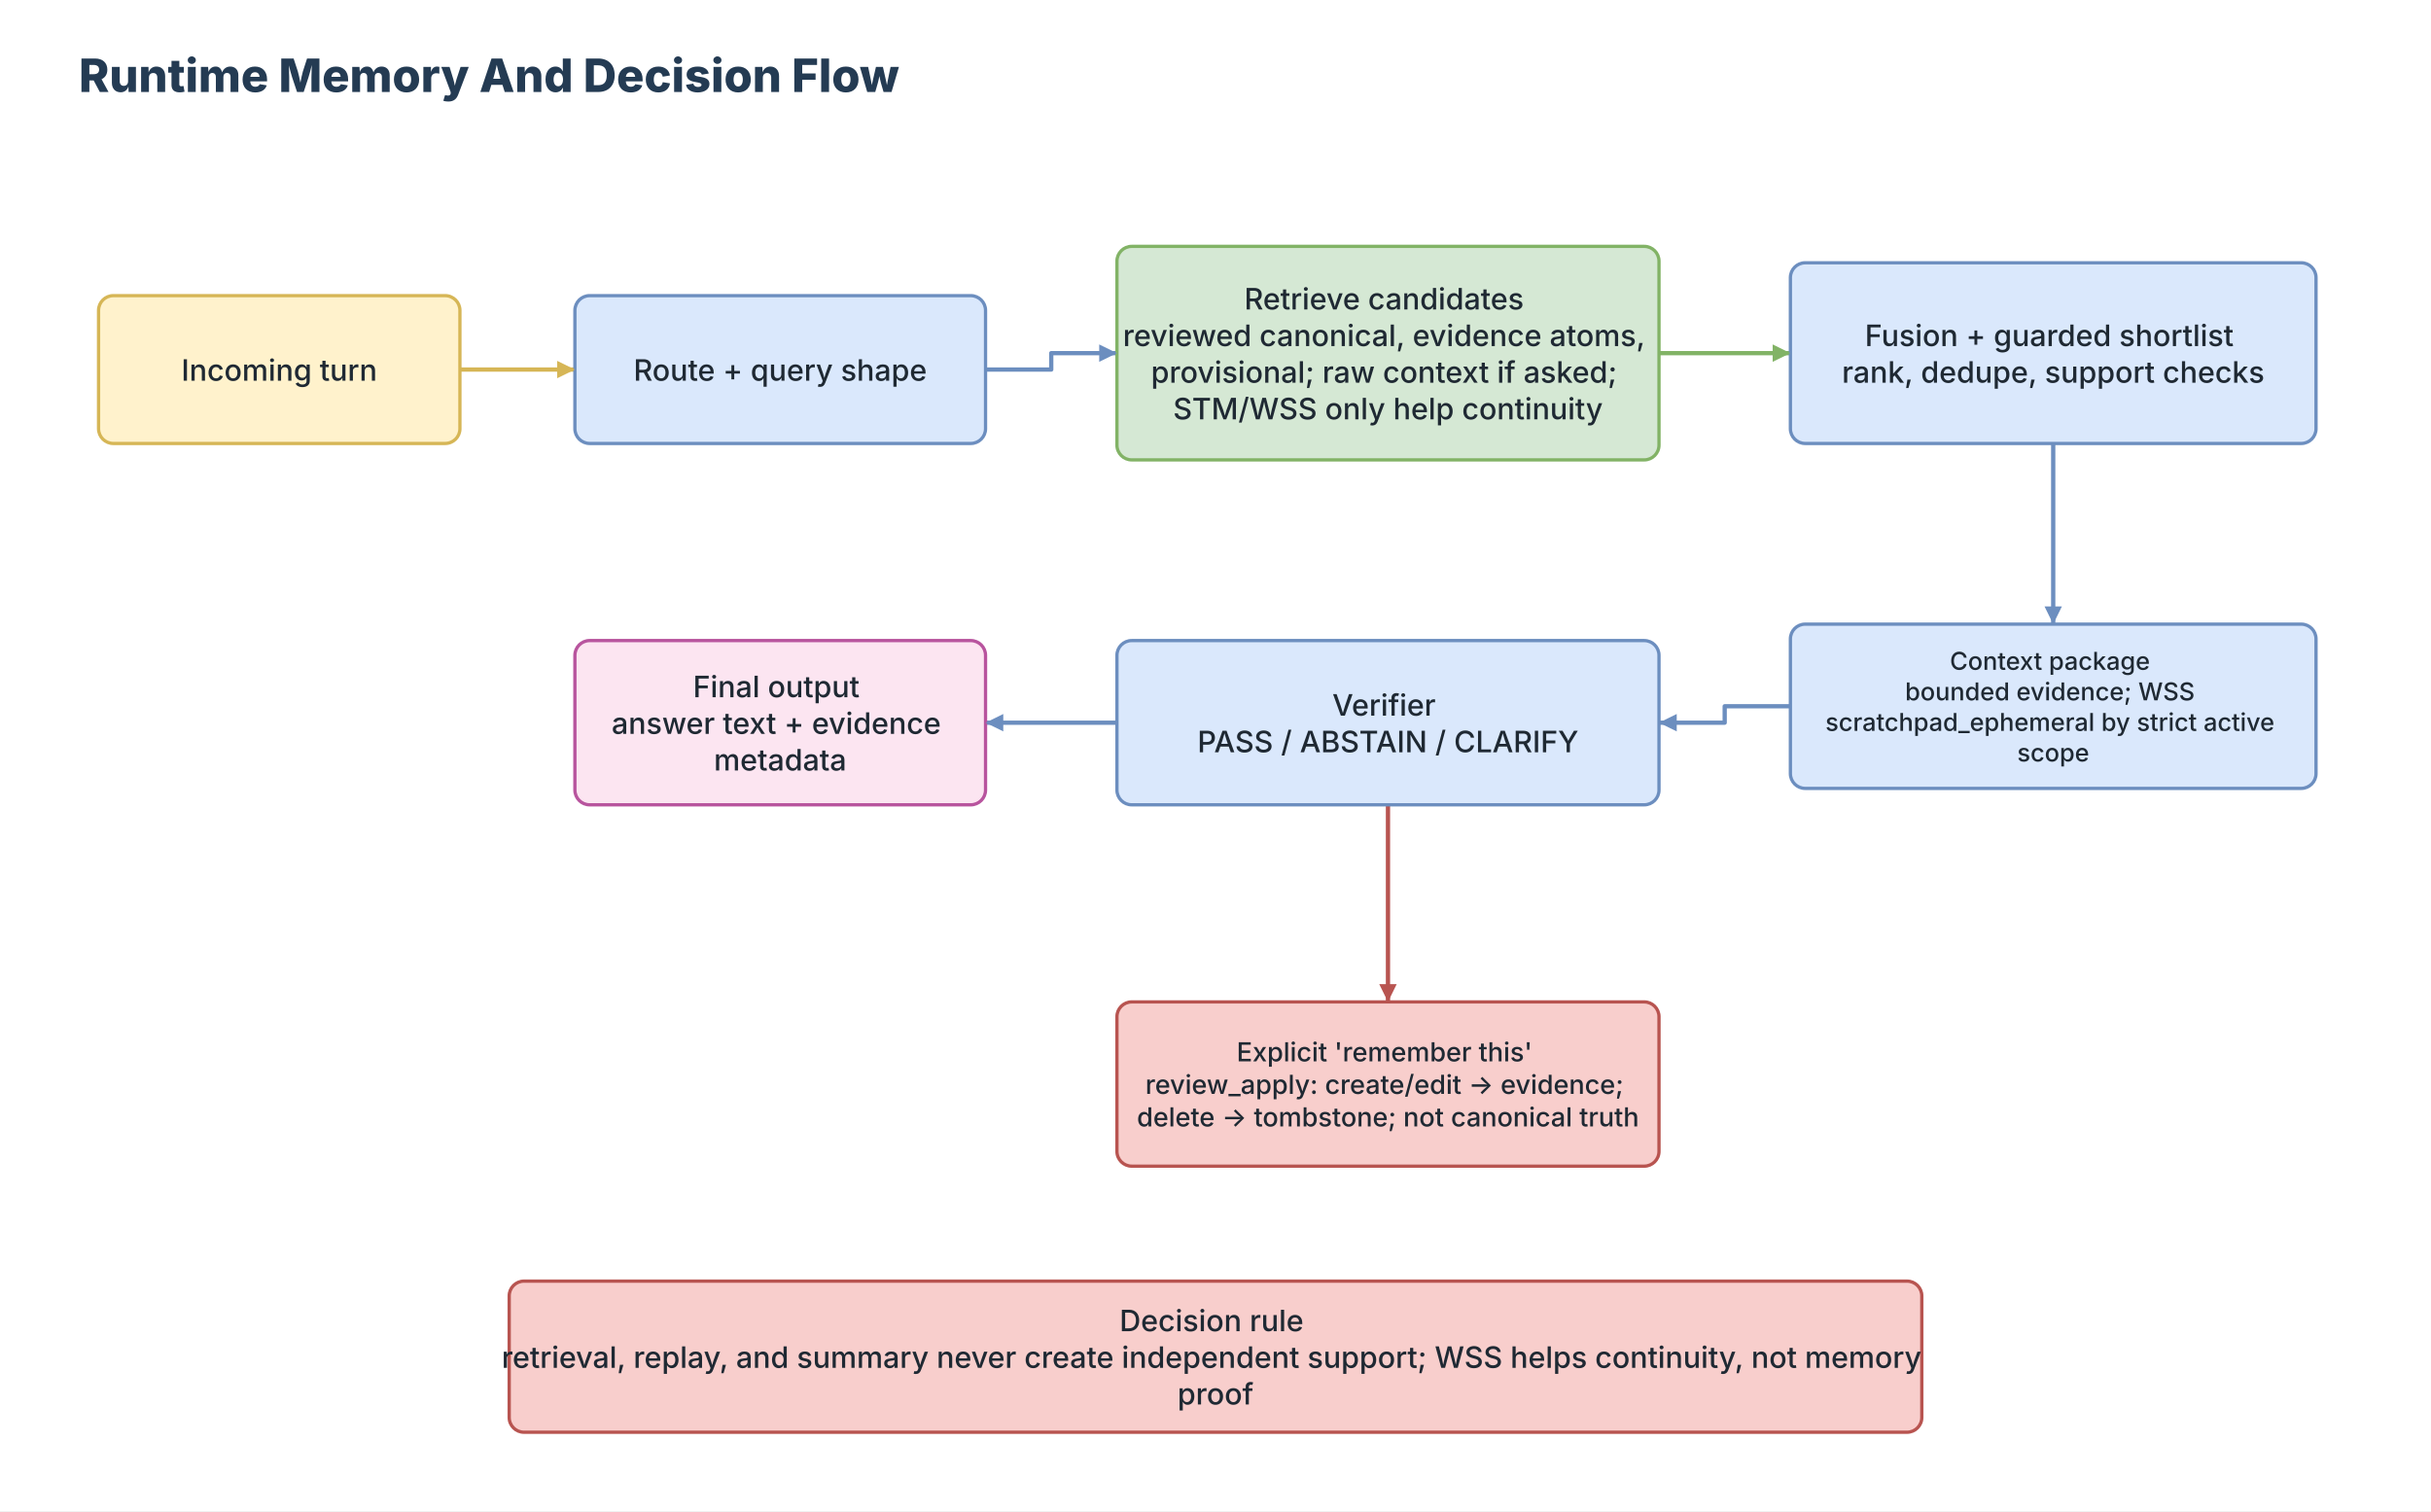
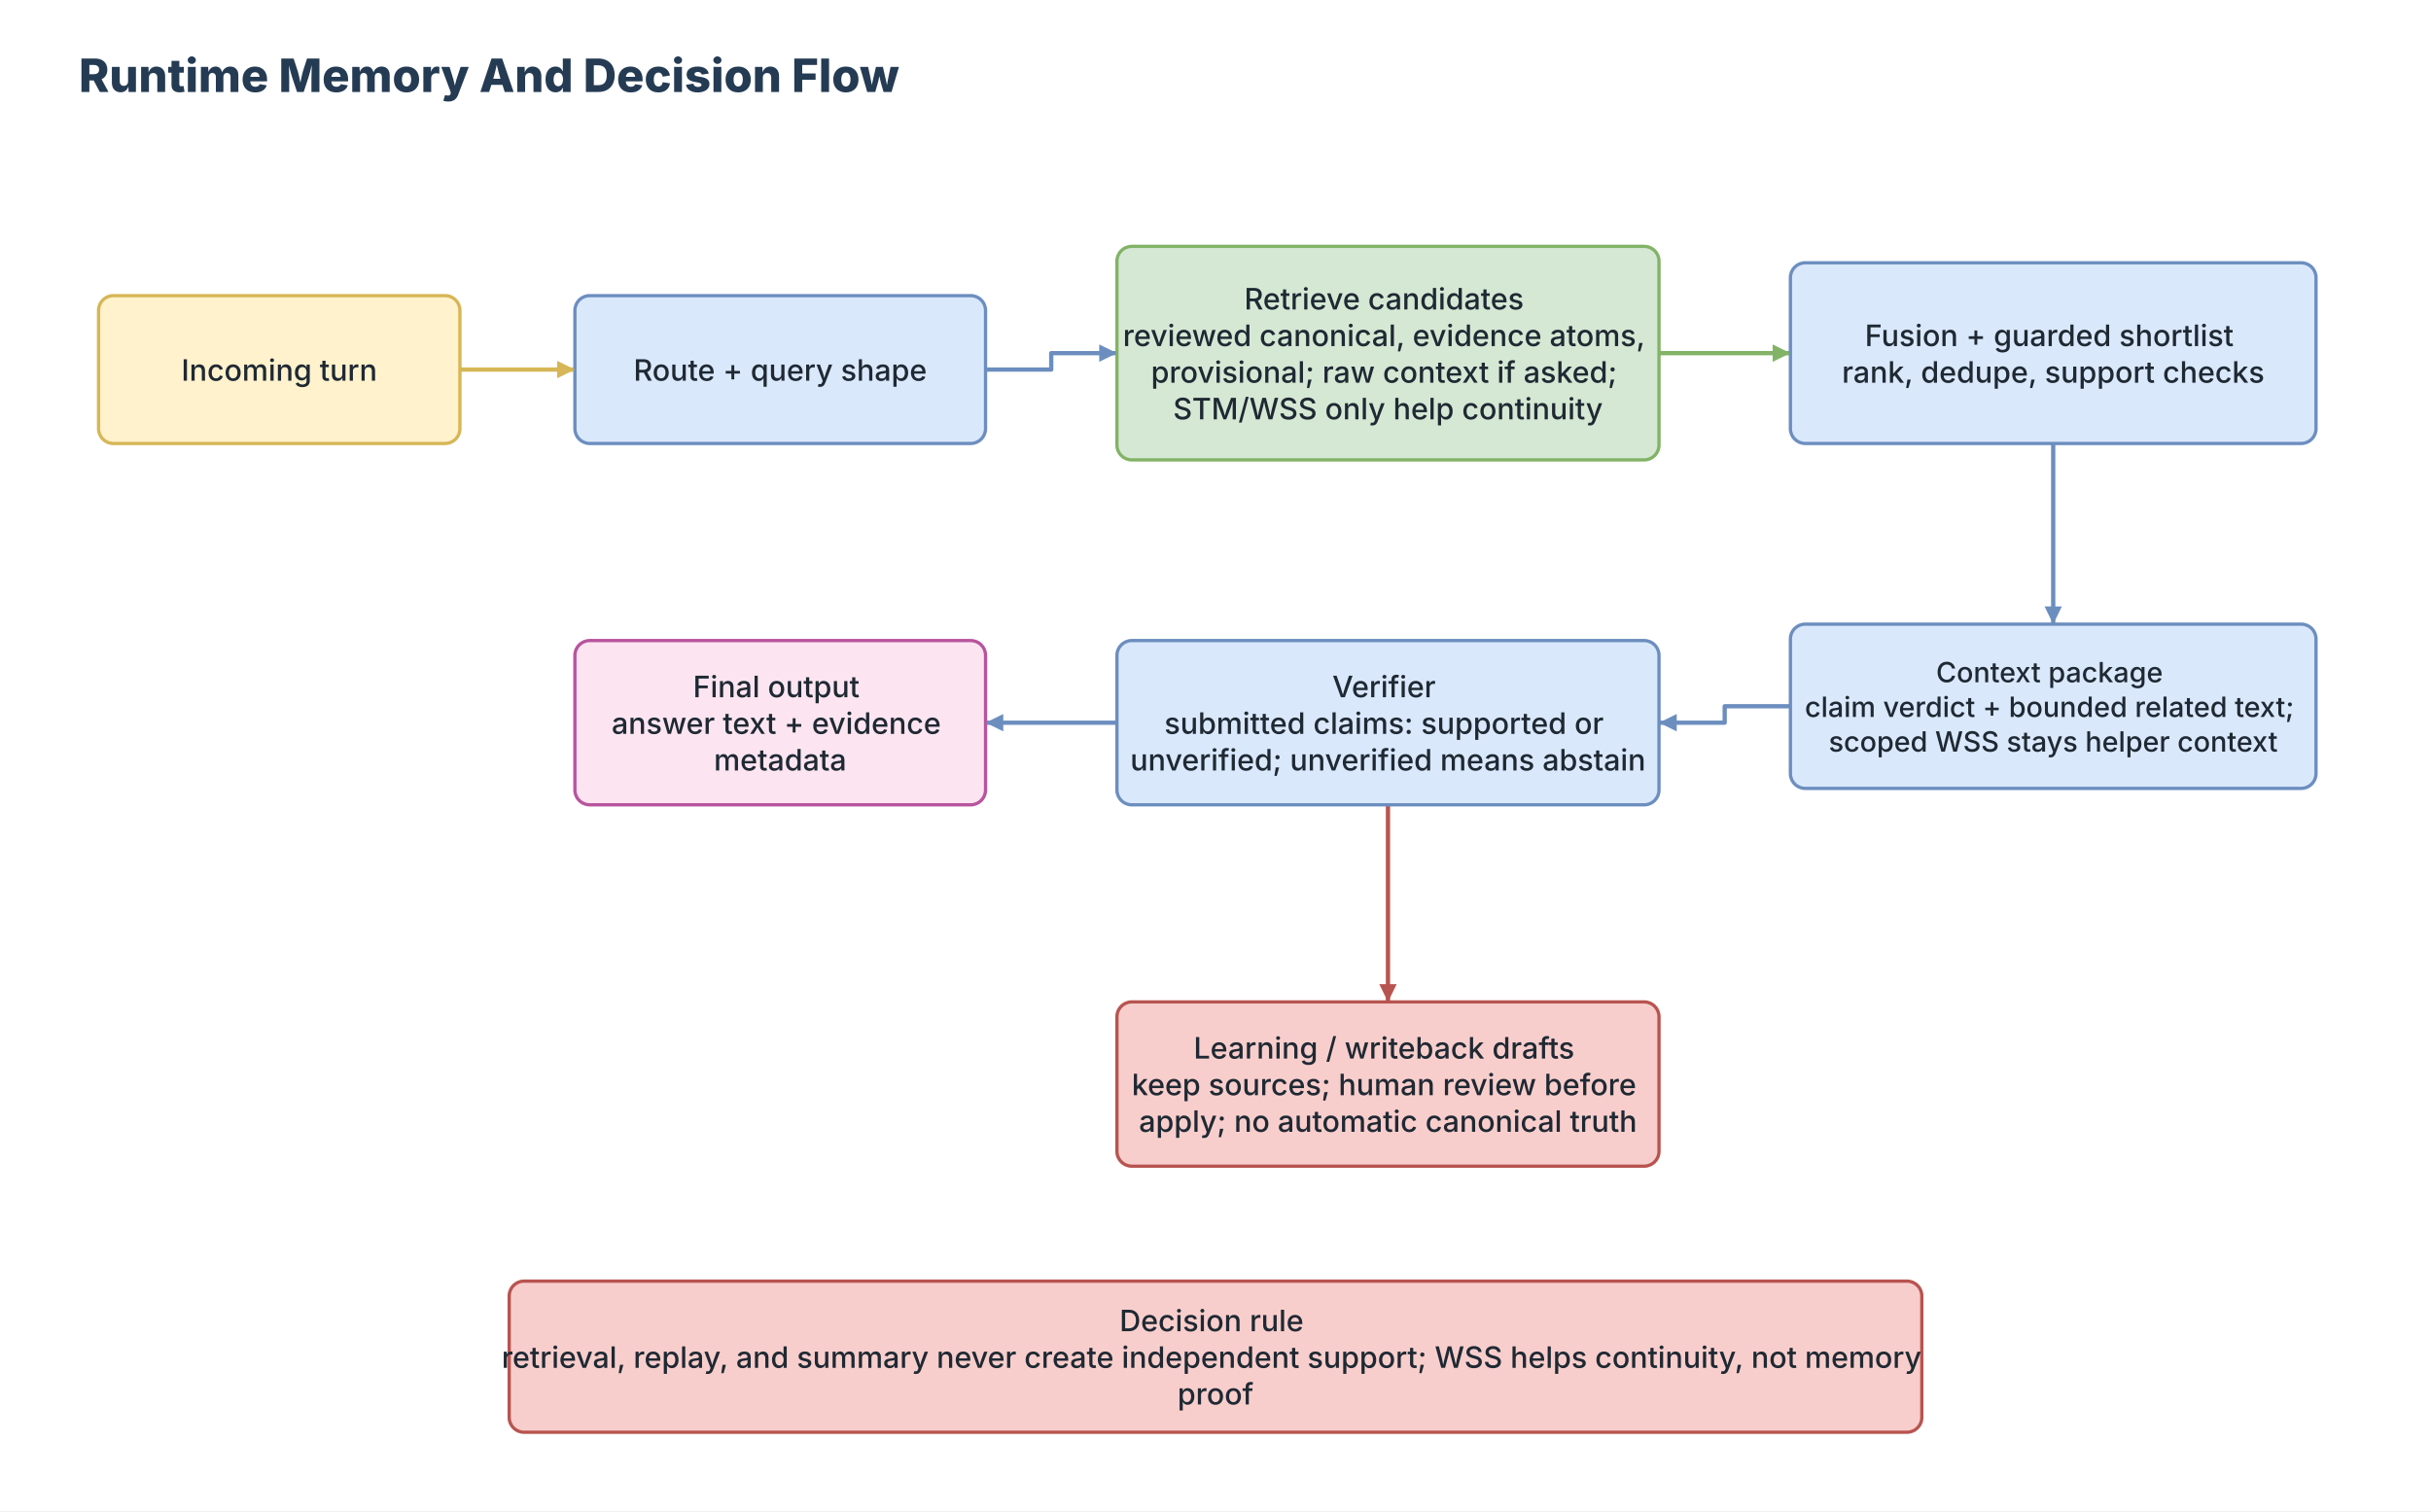
<svg xmlns="http://www.w3.org/2000/svg" width="1480" height="920" viewBox="0 0 1480 920" role="img" aria-label="Runtime Memory And Decision Flow">
  <rect width="100%" height="100%" fill="#ffffff" />
  <text x="48" y="56" font-family="Segoe UI, Inter, Arial, sans-serif" font-size="28" font-weight="800" fill="#243b53">Runtime Memory And Decision Flow</text>
  <polyline points="280.0,225.0 315.0,225.0 315.0,225.0 350.0,225.0" fill="none" stroke="#d6b656" stroke-width="2.6" stroke-linecap="round" stroke-linejoin="round" />
  <polyline points="600.0,225.0 640.0,225.0 640.0,215.0 680.0,215.0" fill="none" stroke="#6c8ebf" stroke-width="2.6" stroke-linecap="round" stroke-linejoin="round" />
  <polyline points="1010.0,215.0 1050.0,215.0 1050.0,215.0 1090.0,215.0" fill="none" stroke="#82b366" stroke-width="2.6" stroke-linecap="round" stroke-linejoin="round" />
  <polyline points="1250.0,270.0 1250.0,325.0 1250.0,325.0 1250.0,380.0" fill="none" stroke="#6c8ebf" stroke-width="2.6" stroke-linecap="round" stroke-linejoin="round" />
  <polyline points="1090.0,430.0 1050.0,430.0 1050.0,440.0 1010.0,440.0" fill="none" stroke="#6c8ebf" stroke-width="2.6" stroke-linecap="round" stroke-linejoin="round" />
  <polyline points="680.0,440.0 640.0,440.0 640.0,440.0 600.0,440.0" fill="none" stroke="#6c8ebf" stroke-width="2.6" stroke-linecap="round" stroke-linejoin="round" />
  <polyline points="845.0,490.0 845.0,550.0 845.0,550.0 845.0,610.0" fill="none" stroke="#b85450" stroke-width="2.6" stroke-linecap="round" stroke-linejoin="round" />
  <rect x="60" y="180" width="220" height="90" rx="9" fill="#fff2cc" stroke="#d6b656" stroke-width="2" />
  <text x="170.0" y="231.8" text-anchor="middle" font-family="Segoe UI, Inter, Arial, sans-serif" font-size="18" font-weight="500" fill="#1f2933">
    <tspan x="170.0" dy="0.0">Incoming turn</tspan>
  </text>
  <rect x="350" y="180" width="250" height="90" rx="9" fill="#dae8fc" stroke="#6c8ebf" stroke-width="2" />
  <text x="475.0" y="231.8" text-anchor="middle" font-family="Segoe UI, Inter, Arial, sans-serif" font-size="18" font-weight="500" fill="#1f2933">
    <tspan x="475.0" dy="0.0">Route + query shape</tspan>
  </text>
  <rect x="680" y="150" width="330" height="130" rx="9" fill="#d5e8d4" stroke="#82b366" stroke-width="2" />
  <text x="845.0" y="188.4" text-anchor="middle" font-family="Segoe UI, Inter, Arial, sans-serif" font-size="18" font-weight="500" fill="#1f2933">
    <tspan x="845.0" dy="0.0">Retrieve candidates</tspan>
    <tspan x="845.0" dy="22.3">reviewed canonical, evidence atoms,</tspan>
    <tspan x="845.0" dy="22.3">provisional; raw context if asked;</tspan>
    <tspan x="845.0" dy="22.3">STM/WSS only help continuity</tspan>
  </text>
  <rect x="1090" y="160" width="320" height="110" rx="9" fill="#dae8fc" stroke="#6c8ebf" stroke-width="2" />
  <text x="1250.0" y="210.7" text-anchor="middle" font-family="Segoe UI, Inter, Arial, sans-serif" font-size="18" font-weight="500" fill="#1f2933">
    <tspan x="1250.0" dy="0.0">Fusion + guarded shortlist</tspan>
    <tspan x="1250.0" dy="22.3">rank, dedupe, support checks</tspan>
  </text>
  <rect x="1090" y="380" width="320" height="100" rx="9" fill="#dae8fc" stroke="#6c8ebf" stroke-width="2" />
-   <text x="1250.0" y="407.8" text-anchor="middle" font-family="Segoe UI, Inter, Arial, sans-serif" font-size="15" font-weight="500" fill="#1f2933">
+   <text x="1250.0" y="415.4" text-anchor="middle" font-family="Segoe UI, Inter, Arial, sans-serif" font-size="17" font-weight="500" fill="#1f2933">
    <tspan x="1250.0" dy="0.0">Context package</tspan>
-     <tspan x="1250.0" dy="18.6">bounded evidence; WSS</tspan>
-     <tspan x="1250.0" dy="18.6">scratchpad_ephemeral by strict active</tspan>
-     <tspan x="1250.0" dy="18.6">scope</tspan>
+     <tspan x="1250.0" dy="21.1">claim verdict + bounded related text;</tspan>
+     <tspan x="1250.0" dy="21.1">scoped WSS stays helper context</tspan>
  </text>
  <rect x="680" y="390" width="330" height="100" rx="9" fill="#dae8fc" stroke="#6c8ebf" stroke-width="2" />
-   <text x="845.0" y="435.7" text-anchor="middle" font-family="Segoe UI, Inter, Arial, sans-serif" font-size="18" font-weight="500" fill="#1f2933">
+   <text x="845.0" y="424.5" text-anchor="middle" font-family="Segoe UI, Inter, Arial, sans-serif" font-size="18" font-weight="500" fill="#1f2933">
    <tspan x="845.0" dy="0.0">Verifier</tspan>
-     <tspan x="845.0" dy="22.3">PASS / ABSTAIN / CLARIFY</tspan>
+     <tspan x="845.0" dy="22.3">submitted claims: supported or</tspan>
+     <tspan x="845.0" dy="22.3">unverified; unverified means abstain</tspan>
  </text>
  <rect x="350" y="390" width="250" height="100" rx="9" fill="#fce5f1" stroke="#b8549e" stroke-width="2" />
  <text x="475.0" y="424.5" text-anchor="middle" font-family="Segoe UI, Inter, Arial, sans-serif" font-size="18" font-weight="500" fill="#1f2933">
    <tspan x="475.0" dy="0.0">Final output</tspan>
    <tspan x="475.0" dy="22.3">answer text + evidence</tspan>
    <tspan x="475.0" dy="22.3">metadata</tspan>
  </text>
  <rect x="680" y="610" width="330" height="100" rx="9" fill="#f8cecc" stroke="#b85450" stroke-width="2" />
-   <text x="845.0" y="646.2" text-anchor="middle" font-family="Segoe UI, Inter, Arial, sans-serif" font-size="16" font-weight="500" fill="#1f2933">
-     <tspan x="845.0" dy="0.0">Explicit 'remember this'</tspan>
-     <tspan x="845.0" dy="19.8">review_apply: create/edit → evidence;</tspan>
-     <tspan x="845.0" dy="19.8">delete → tombstone; not canonical truth</tspan>
+   <text x="845.0" y="644.5" text-anchor="middle" font-family="Segoe UI, Inter, Arial, sans-serif" font-size="18" font-weight="500" fill="#1f2933">
+     <tspan x="845.0" dy="0.0">Learning / writeback drafts</tspan>
+     <tspan x="845.0" dy="22.3">keep sources; human review before</tspan>
+     <tspan x="845.0" dy="22.3">apply; no automatic canonical truth</tspan>
  </text>
  <rect x="310" y="780" width="860" height="92" rx="9" fill="#f8cecc" stroke="#b85450" stroke-width="2" />
  <text x="740.0" y="810.5" text-anchor="middle" font-family="Segoe UI, Inter, Arial, sans-serif" font-size="18" font-weight="500" fill="#1f2933">
    <tspan x="740.0" dy="0.0">Decision rule</tspan>
    <tspan x="740.0" dy="22.3">retrieval, replay, and summary never create independent support; WSS helps continuity, not memory</tspan>
    <tspan x="740.0" dy="22.3">proof</tspan>
  </text>
  <polygon points="350.0,225.0 339.2,230.3 339.2,219.7" fill="#d6b656" />
  <polygon points="680.0,215.0 669.2,220.3 669.2,209.7" fill="#6c8ebf" />
  <polygon points="1090.0,215.0 1079.2,220.3 1079.2,209.7" fill="#82b366" />
  <polygon points="1250.0,380.0 1244.7,369.2 1255.3,369.2" fill="#6c8ebf" />
  <polygon points="1010.0,440.0 1020.8,434.7 1020.8,445.3" fill="#6c8ebf" />
  <polygon points="600.0,440.0 610.8,434.7 610.8,445.3" fill="#6c8ebf" />
  <polygon points="845.0,610.0 839.7,599.2 850.3,599.2" fill="#b85450" />
</svg>
